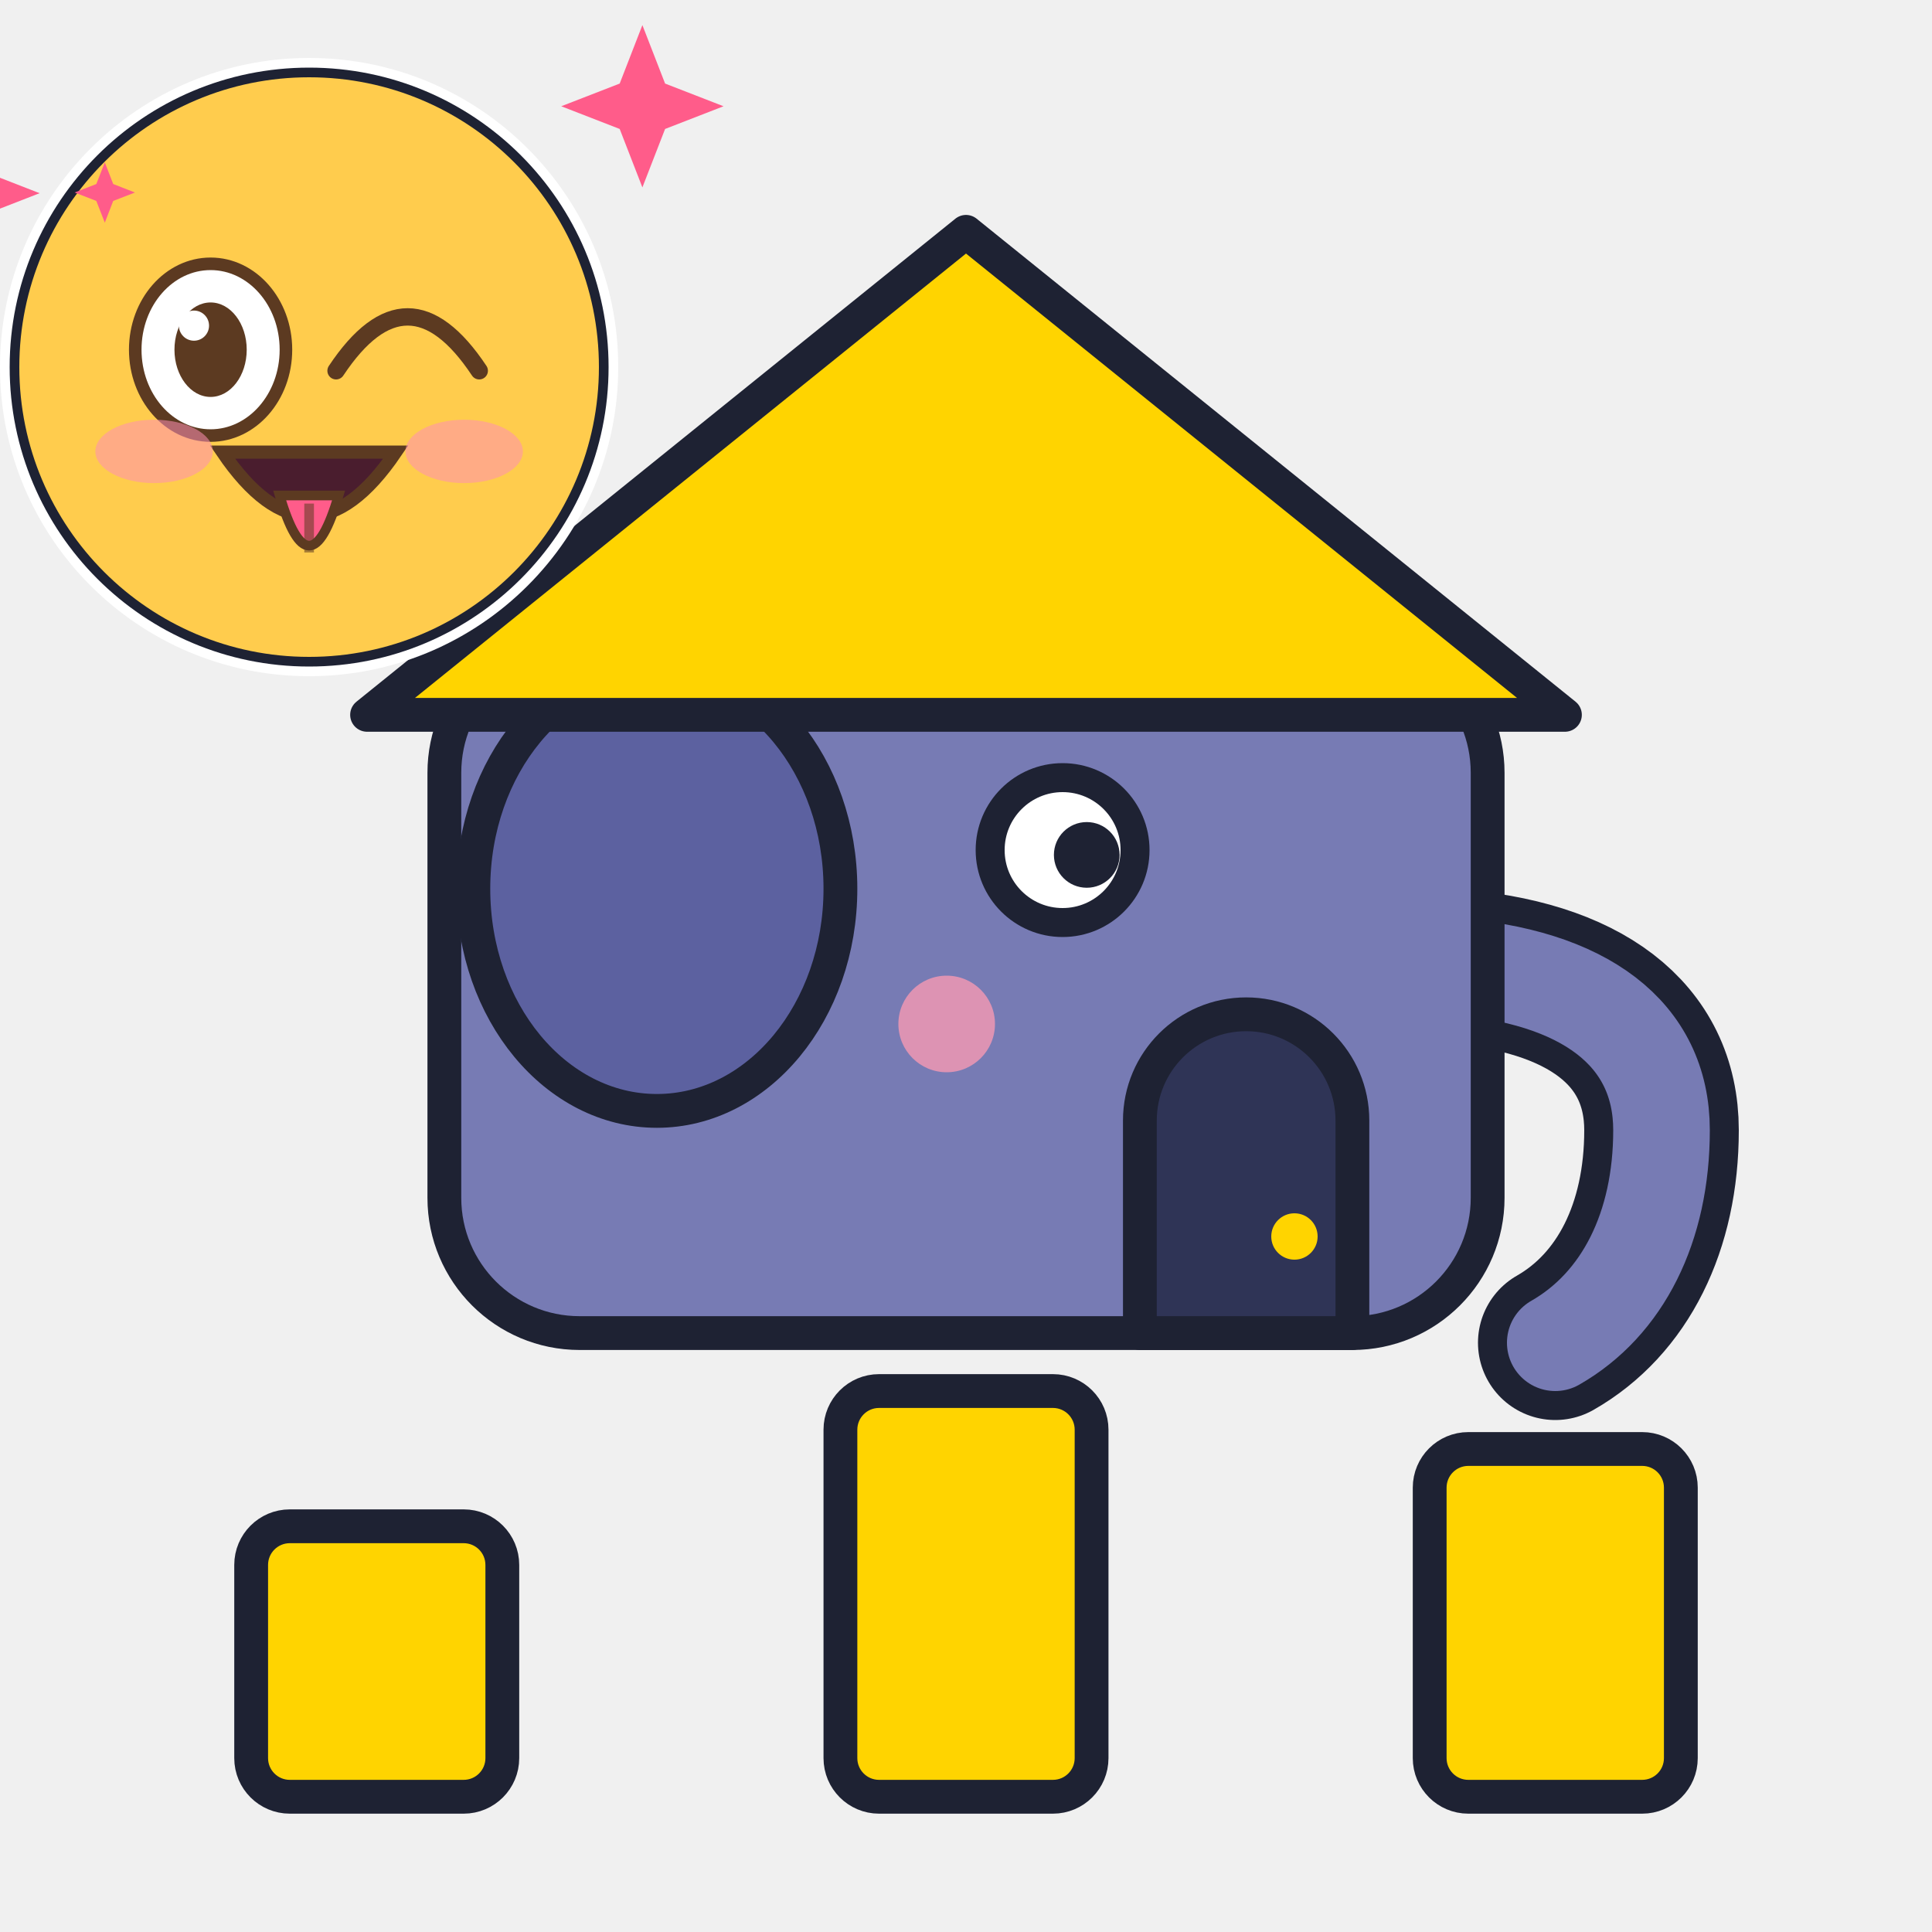
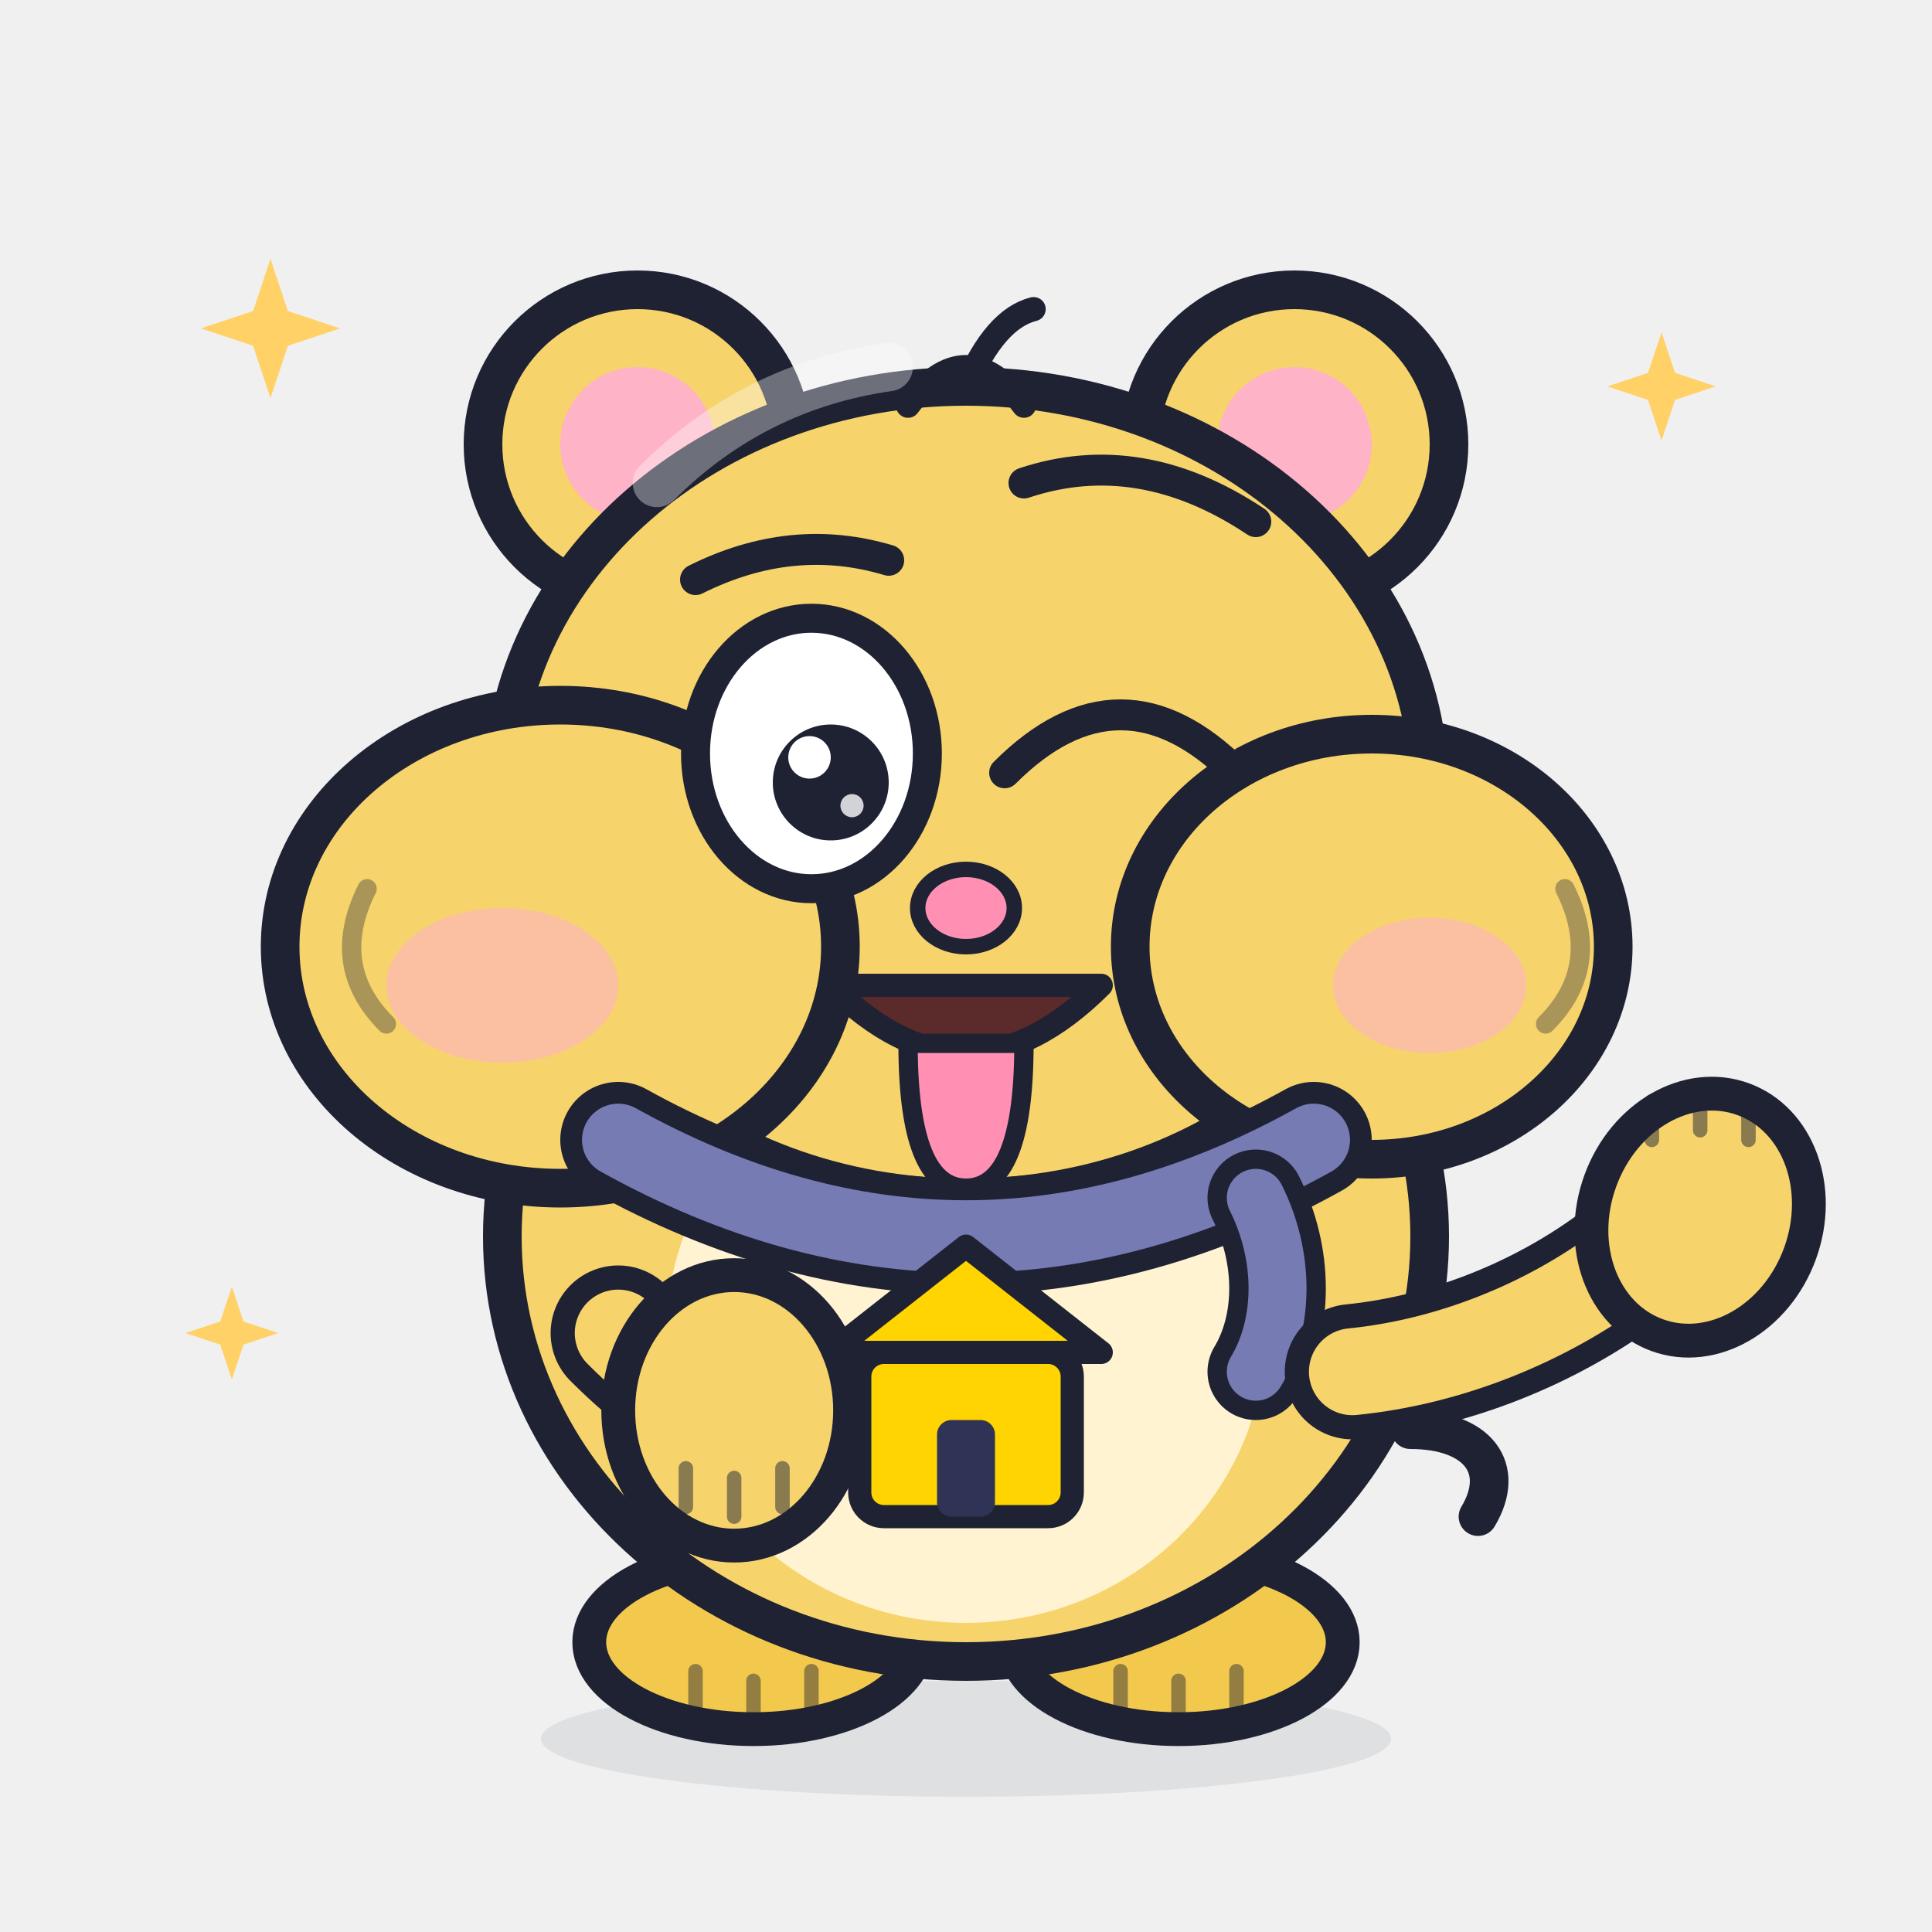
- <svg xmlns="http://www.w3.org/2000/svg" viewBox="0 0 200 200" width="200" height="200" role="img" aria-label="ClickHouse 小象 · 吐舌头 Tongue Out">
+ <svg xmlns="http://www.w3.org/2000/svg" viewBox="0 0 200 200" width="88" height="88" role="img" aria-label="ClickHouse 仓鼠 · 吐舌头 Tongue Out">
  <style>
- .ex-motion { animation: ex-sway 2.0s ease-in-out infinite; transform-box: fill-box; transform-origin: 50% 50%; }
- .ex-anim-tear { animation: ex-tear 1.8s ease-in infinite; transform-box: fill-box; transform-origin: center; }
- .ex-anim-sweat { animation: ex-tear 1.5s ease-in infinite; transform-box: fill-box; transform-origin: center; }
- .ex-anim-heart { animation: ex-heart 2.2s ease-out infinite; transform-box: fill-box; transform-origin: center; }
- .ex-anim-spark { animation: ex-spark 1.9s ease-in-out infinite; transform-box: fill-box; transform-origin: center; }
- .ex-anim-rain { animation: ex-rain 1.4s linear infinite; transform-box: fill-box; transform-origin: center; }
- .ex-anim-confetti { animation: ex-confetti 2.4s linear infinite; transform-box: fill-box; transform-origin: center; }
- .ex-anim-pulse { animation: ex-pulse 1.6s ease-in-out infinite; transform-box: fill-box; transform-origin: center; }
- .ex-anim-knock { animation: ex-knock 0.55s ease-in-out infinite; transform-box: fill-box; transform-origin: center; }
- .ex-anim-knockline { animation: ex-knockline 0.55s ease-out infinite; transform-box: fill-box; transform-origin: center; }
- .ex-anim-palm { animation: ex-palm 0.9s ease-in-out infinite; transform-box: fill-box; transform-origin: center; }
- .ex-anim-steam { animation: ex-steam 1.8s ease-out infinite; transform-box: fill-box; transform-origin: center; }
- .ex-anim-shock { animation: ex-shock 0.5s ease-in-out infinite; transform-box: fill-box; transform-origin: center; }
- .ex-anim-please { animation: ex-please 1.4s ease-in-out infinite; transform-box: fill-box; transform-origin: center; }
- .ex-anim-drift { animation: ex-drift 4.5s ease-in-out infinite; transform-box: fill-box; transform-origin: center; }
- @keyframes ex-sway { 0%,100% { transform: rotate(0deg); } 50% { transform: rotate(3deg); } }
- @keyframes ex-tear { 0% { transform: translateY(0); opacity: 0; } 18% { opacity: 1; } 100% { transform: translateY(8.58px); opacity: 0; } }
- @keyframes ex-heart { 0% { transform: translateY(0) scale(.65); opacity: 0; } 20% { opacity: 1; } 100% { transform: translateY(-14.04px) scale(1.15); opacity: 0; } }
- @keyframes ex-spark { 0%,100% { transform: scale(.6) rotate(0deg); opacity: .3; } 50% { transform: scale(1.15) rotate(25deg); opacity: 1; } }
- @keyframes ex-rain { 0% { transform: translateY(0); opacity: 0; } 20% { opacity: 1; } 100% { transform: translateY(9.36px); opacity: 0; } }
- @keyframes ex-confetti { 0% { transform: translateY(-4px) rotate(0deg); opacity: 1; } 100% { transform: translateY(14px) rotate(200deg); opacity: 0; } }
- @keyframes ex-pulse { 0%,100% { transform: scale(1); opacity: .35; } 50% { transform: scale(1.18); opacity: .7; } }
- @keyframes ex-knock { 0%,100% { transform: translateX(3.51px); } 35% { transform: translateX(0); } }
- @keyframes ex-knockline { 0%,100% { transform: scaleX(.6); opacity: .35; } 35% { transform: scaleX(1); opacity: 1; } }
- @keyframes ex-palm { 0%,100% { transform: translateY(0) rotate(0deg); } 50% { transform: translateY(-1px) rotate(-4deg); } }
- @keyframes ex-steam { 0% { transform: translateY(0); opacity: .7; } 100% { transform: translateY(-7.02px); opacity: 0; } }
- @keyframes ex-shock { 0%,100% { transform: scaleX(.7); opacity: .4; } 50% { transform: scaleX(1.25); opacity: 1; } }
- @keyframes ex-please { 0%,100% { transform: translateY(0); } 50% { transform: translateY(-1.5px); } }
- @keyframes ex-drift { 0%,100% { transform: translateY(0); } 50% { transform: translateY(-1.56px); } }
- @media (prefers-reduced-motion: reduce) {
-   .ex-motion, [class*="ex-anim-"] { animation: none !important; }
- }
- </style>
+   .ex-motion { animation: ex-bob 2.2s ease-in-out infinite; transform-box: fill-box; transform-origin: 50% 50%; }
+   .ex-anim-tear { animation: ex-tear 1.8s ease-in infinite; transform-box: fill-box; transform-origin: center; }
+   .ex-anim-sweat { animation: ex-tear 1.5s ease-in infinite; transform-box: fill-box; transform-origin: center; }
+   .ex-anim-heart { animation: ex-heart 2.2s ease-out infinite; transform-box: fill-box; transform-origin: center; }
+   .ex-anim-spark { animation: ex-spark 1.9s ease-in-out infinite; transform-box: fill-box; transform-origin: center; }
+   .ex-anim-rain { animation: ex-rain 1.4s linear infinite; transform-box: fill-box; transform-origin: center; }
+   .ex-anim-confetti { animation: ex-confetti 2.4s linear infinite; transform-box: fill-box; transform-origin: center; }
+   .ex-anim-pulse { animation: ex-pulse 1.6s ease-in-out infinite; transform-box: fill-box; transform-origin: center; }
+   .ex-anim-knock { animation: ex-knock 0.55s ease-in-out infinite; transform-box: fill-box; transform-origin: center; }
+   .ex-anim-knockline { animation: ex-knockline 0.55s ease-out infinite; transform-box: fill-box; transform-origin: center; }
+   .ex-anim-palm { animation: ex-palm 0.9s ease-in-out infinite; transform-box: fill-box; transform-origin: center; }
+   .ex-anim-steam { animation: ex-steam 1.8s ease-out infinite; transform-box: fill-box; transform-origin: center; }
+   .ex-anim-shock { animation: ex-shock 0.5s ease-in-out infinite; transform-box: fill-box; transform-origin: center; }
+   @keyframes ex-bob { 0%,100% { transform: translateY(0); } 50% { transform: translateY(-2.5px); } }
+   @keyframes ex-bounce { 0%,100% { transform: translateY(0); } 40% { transform: translateY(-6px); } 60% { transform: translateY(-2px); } }
+   @keyframes ex-tremble { 0%,100% { transform: translateX(0); } 25% { transform: translateX(-1px); } 75% { transform: translateX(1px); } }
+   @keyframes ex-sway { 0%,100% { transform: rotate(0deg); } 50% { transform: rotate(2deg); } }
+   @keyframes ex-shake { 0%,100% { transform: translateX(0); } 20% { transform: translateX(-4.24px); } 40% { transform: translateX(4.24px); } 60% { transform: translateX(-2.75px); } 80% { transform: translateX(1.75px); } }
+   @keyframes ex-tear { 0% { transform: translateY(0); opacity: 0; } 18% { opacity: 1; } 100% { transform: translateY(8.58px); opacity: 0; } }
+   @keyframes ex-heart { 0% { transform: translateY(0) scale(.65); opacity: 0; } 20% { opacity: 1; } 100% { transform: translateY(-14.04px) scale(1.15); opacity: 0; } }
+   @keyframes ex-spark { 0%,100% { transform: scale(.6) rotate(0deg); opacity: .3; } 50% { transform: scale(1.15) rotate(25deg); opacity: 1; } }
+   @keyframes ex-rain { 0% { transform: translateY(0); opacity: 0; } 20% { opacity: 1; } 100% { transform: translateY(9.36px); opacity: 0; } }
+   @keyframes ex-confetti { 0% { transform: translateY(-4px) rotate(0deg); opacity: 1; } 100% { transform: translateY(14px) rotate(200deg); opacity: 0; } }
+   @keyframes ex-pulse { 0%,100% { transform: scale(1); opacity: .35; } 50% { transform: scale(1.18); opacity: .7; } }
+   @keyframes ex-knock { 0%,100% { transform: translateX(3.51px); } 35% { transform: translateX(0); } }
+   @keyframes ex-knockline { 0%,100% { transform: scaleX(.6); opacity: .35; } 35% { transform: scaleX(1); opacity: 1; } }
+   @keyframes ex-palm { 0%,100% { transform: translateY(0) rotate(0deg); } 50% { transform: translateY(-1px) rotate(-4deg); } }
+   @keyframes ex-steam { 0% { transform: translateY(0); opacity: .7; } 100% { transform: translateY(-7.02px); opacity: 0; } }
+   @keyframes ex-shock { 0%,100% { transform: scaleX(.7); opacity: .4; } 50% { transform: scaleX(1.25); opacity: 1; } }
+   @keyframes ex-drift { 0%,100% { transform: translateY(0); } 50% { transform: translateY(-1.56px); } }
+   @media (prefers-reduced-motion: reduce) {
+     .ex-motion, [class*="ex-anim-"] { animation: none !important; }
+   }
+   </style>
  <g class="ex-motion ex-tongue">
    <g class="ex-base">
-       <g fill="#FFD400" stroke="#1E2233" stroke-width="3.5">
-         <rect x="26" y="158" width="26" height="28" rx="4" />
-         <rect x="87" y="144" width="26" height="42" rx="4" />
-         <rect x="148" y="150" width="26" height="36" rx="4" />
+       <ellipse cx="100" cy="180" rx="44" ry="6" fill="#1E2233" opacity=".08" />
+       <path d="M146 148c7 0 10 4 7 9" fill="none" stroke="#1E2233" stroke-width="4" stroke-linecap="round" />
+       <g fill="#F2C94C" stroke="#1E2233" stroke-width="3.5">
+         <ellipse cx="78" cy="170" rx="17" ry="9" />
+         <ellipse cx="122" cy="170" rx="17" ry="9" />
      </g>
-       <path d="M150 100c14 1 22 7 22 17s-4 18-11 22" fill="none" stroke="#1E2233" stroke-width="16" stroke-linecap="round" />
-       <path d="M150 100c14 1 22 7 22 17s-4 18-11 22" fill="none" stroke="#777BB4" stroke-width="10" stroke-linecap="round" />
-       <rect x="46" y="66" width="108" height="72" rx="14" fill="#777BB4" stroke="#1E2233" stroke-width="3.5" />
-       <ellipse cx="68" cy="92" rx="19" ry="23" fill="#5C61A0" stroke="#1E2233" stroke-width="3.5" />
-       <path d="M38 74 100 24l62 50z" fill="#FFD400" stroke="#1E2233" stroke-width="3.5" stroke-linejoin="round" />
-       <path d="M118 138v-22a11 11 0 0 1 22 0v22z" fill="#2F3456" stroke="#1E2233" stroke-width="3.5" stroke-linejoin="round" />
-       <circle cx="134" cy="128" r="2.4" fill="#FFD400" />
-       <circle cx="110" cy="88" r="7.5" fill="#ffffff" stroke="#1E2233" stroke-width="3" />
-       <circle cx="112.5" cy="88.5" r="3.4" fill="#1E2233" />
-       <circle cx="98" cy="106" r="5" fill="#FF9BB3" opacity=".75" />
+       <g stroke="#1E2233" stroke-width="1.5" opacity=".45" stroke-linecap="round">
+         <path d="M72 173v4" />
+         <path d="M78 174v4" />
+         <path d="M84 173v4" />
+         <path d="M116 173v4" />
+         <path d="M122 174v4" />
+         <path d="M128 173v4" />
+       </g>
+       <ellipse cx="100" cy="128" rx="48" ry="44" fill="#F6D36B" stroke="#1E2233" stroke-width="4" />
+       <ellipse cx="100" cy="138" rx="31" ry="30" fill="#FFF3D1" />
+       <g fill="#F6D36B" stroke="#1E2233" stroke-width="4">
+         <circle cx="66" cy="46" r="16" />
+         <circle cx="134" cy="46" r="16" />
+       </g>
+       <g fill="#FFB3C7">
+         <circle cx="66" cy="46" r="8" />
+         <circle cx="134" cy="46" r="8" />
+       </g>
+       <ellipse cx="100" cy="82" rx="48" ry="42" fill="#F6D36B" stroke="#1E2233" stroke-width="4" />
+       <path d="M94 42q6-8 12 0M100 40q3-7 7-8" fill="none" stroke="#1E2233" stroke-width="2.5" stroke-linecap="round" />
+       <g fill="#F6D36B" stroke="#1E2233" stroke-width="4">
+         <ellipse cx="58" cy="98" rx="29" ry="25" />
+         <ellipse cx="142" cy="98" rx="25" ry="22" />
+       </g>
+       <path d="M38 92q-4 8 2 14M162 92q4 8-2 14" fill="none" stroke="#1E2233" stroke-width="2" opacity=".35" stroke-linecap="round" />
+       <path d="M64 118q36 20 72 0" fill="none" stroke="#1E2233" stroke-width="12" stroke-linecap="round" />
+       <path d="M64 118q36 20 72 0" fill="none" stroke="#777BB4" stroke-width="7.5" stroke-linecap="round" />
+       <path d="M130 124c3 6 3 13 0 18" fill="none" stroke="#1E2233" stroke-width="10" stroke-linecap="round" />
+       <path d="M130 124c3 6 3 13 0 18" fill="none" stroke="#777BB4" stroke-width="6" stroke-linecap="round" />
+       <line x1="100" y1="130" x2="100" y2="136" stroke="#1E2233" stroke-width="2" />
+       <rect x="89" y="140" width="22" height="17" rx="2.5" fill="#FFD400" stroke="#1E2233" stroke-width="2.4" />
+       <path d="M86 140l14-11 14 11z" fill="#FFD400" stroke="#1E2233" stroke-width="2.4" stroke-linejoin="round" />
+       <rect x="97" y="147" width="6" height="10" rx="1.5" fill="#2F3456" />
+       <path d="M68 50q10-10 24-12" fill="none" stroke="#FFF" stroke-width="5" opacity=".35" stroke-linecap="round" />
    </g>
-     <g>
-       <circle cx="32" cy="38" r="32" fill="#FFFFFF" />
-       <circle cx="32" cy="38" r="31" fill="#1E2233" />
-       <g class="ex-face">
-         <circle cx="32" cy="38" r="30" fill="#FFCC4D" />
-         <ellipse cx="21.8" cy="36.2" rx="7.8" ry="8.89" fill="#FFFFFF" stroke="#5C3A21" stroke-width="1.3" />
-         <ellipse cx="21.8" cy="36.2" rx="3.74" ry="4.89" fill="#5C3A21" />
-         <circle cx="20.08" cy="33.71" r="1.56" fill="#FFFFFF" />
-         <path d="M 34.79,38.38 Q 42.2,27.23 49.61,38.38" fill="none" stroke="#5C3A21" stroke-width="1.8" stroke-linecap="round" />
-         <path d="M 23.03,46.8 Q 32,59.99 40.97,46.8 Z" fill="#4A1D2E" stroke="#5C3A21" stroke-width="1.36" />
-         <path d="M 28.95,51.29 Q 32,61.68 35.05,51.29 Z" fill="#FF5C8A" stroke="#5C3A21" stroke-width="1" />
-         <path d="M 32,52.13 L 32,57.19" stroke="#5C3A21" stroke-width="1" opacity=".55" />
-         <ellipse cx="15.95" cy="46.73" rx="6.08" ry="3.28" fill="#FF8FB3" opacity="0.55" />
-         <ellipse cx="48.05" cy="46.73" rx="6.08" ry="3.28" fill="#FF8FB3" opacity="0.55" />
-         <path class="ex-anim-spark" style="animation-delay:0.2s" d="M 10.85,16.81 L 11.72,19.05 L 13.97,19.93 L 11.72,20.8 L 10.85,23.05 L 9.97,20.8 L 7.73,19.93 L 9.97,19.05 Z" fill="#FF5C8A" />
+     <g class="ex-face">
+       <ellipse cx="84" cy="78" rx="12" ry="14" fill="#FFF" stroke="#1E2233" stroke-width="3" />
+       <circle cx="86" cy="81" r="6" fill="#1E2233" />
+       <circle cx="83.8" cy="78.4" r="2.2" fill="#FFF" />
+       <circle cx="88.2" cy="83.4" r="1.2" fill="#FFF" opacity=".8" />
+       <path d="M104 80q12-12 24 0" fill="none" stroke="#1E2233" stroke-width="3.2" stroke-linecap="round" />
+       <path d="M72 60q10-5 20-2" fill="none" stroke="#1E2233" stroke-width="3.2" stroke-linecap="round" />
+       <path d="M106 50q12-4 24 4" fill="none" stroke="#1E2233" stroke-width="3.2" stroke-linecap="round" />
+       <ellipse cx="100" cy="94" rx="5" ry="4" fill="#FF8FB3" stroke="#1E2233" stroke-width="1.6" />
+       <path d="M86 102q14 14 28 0z" fill="#5B2A2A" stroke="#1E2233" stroke-width="2.4" stroke-linejoin="round" />
+       <path d="M94 108c0 10 2 15 6 15s6-5 6-15z" fill="#FF8FB3" stroke="#1E2233" stroke-width="2" stroke-linejoin="round" />
+       <ellipse cx="52" cy="102" rx="12" ry="8" fill="#FFB3C7" opacity="0.6" />
+       <ellipse cx="148" cy="102" rx="10" ry="7" fill="#FFB3C7" opacity="0.6" />
+     </g>
+     <g class="ex-arms">
+       <path d="M64 138c4 4 8 7 12 8" fill="none" stroke="#1E2233" stroke-width="14" stroke-linecap="round" />
+       <path d="M64 138c4 4 8 7 12 8" fill="none" stroke="#F6D36B" stroke-width="9" stroke-linecap="round" />
+       <ellipse cx="76" cy="146" rx="12" ry="14" fill="#F6D36B" stroke="#1E2233" stroke-width="3.5" />
+       <g stroke="#1E2233" stroke-width="1.5" opacity=".5" stroke-linecap="round">
+         <path d="M71 152v4" />
+         <path d="M76 153v4" />
+         <path d="M81 152v4" />
+       </g>
+       <path d="M140 142c10-1 20-5 28-11" fill="none" stroke="#1E2233" stroke-width="14" stroke-linecap="round" />
+       <path d="M140 142c10-1 20-5 28-11" fill="none" stroke="#F6D36B" stroke-width="9" stroke-linecap="round" />
+       <ellipse cx="176" cy="126" rx="11" ry="13" fill="#F6D36B" stroke="#1E2233" stroke-width="3.5" transform="rotate(20 176 126)" />
+       <g stroke="#1E2233" stroke-width="1.5" opacity=".5" stroke-linecap="round">
+         <path d="M171 118v-4" />
+         <path d="M176 117v-4" />
+         <path d="M181 118v-4" />
      </g>
    </g>
-     <path class="ex-anim-spark" style="animation-delay:0s" d="M 66.5,2.6 L 68.85,8.65 L 74.9,11 L 68.85,13.35 L 66.5,19.4 L 64.15,13.35 L 58.1,11 L 64.15,8.65 Z" fill="#FF5C8A" />
-     <path class="ex-anim-spark" style="animation-delay:0.5s" d="M -2.5,13.4 L -0.65,18.15 L 4.1,20 L -0.65,21.85 L -2.5,26.6 L -4.35,21.85 L -9.1,20 L -4.35,18.15 Z" fill="#FF5C8A" />
+     <g class="ex-effects">
+       <g class="ex-anim-spark" style="animation-delay:0s" transform="translate(28 34) scale(0.9)">
+         <path d="M0 -8L2 -2 8 0 2 2 0 8-2 2-8 0-2-2Z" fill="#FFD166" />
+       </g>
+       <g class="ex-anim-spark" style="animation-delay:0.5s" transform="translate(172 40) scale(0.7)">
+         <path d="M0 -8L2 -2 8 0 2 2 0 8-2 2-8 0-2-2Z" fill="#FFD166" />
+       </g>
+       <g class="ex-anim-spark" style="animation-delay:0.9s" transform="translate(24 138) scale(0.6)">
+         <path d="M0 -8L2 -2 8 0 2 2 0 8-2 2-8 0-2-2Z" fill="#FFD166" />
+       </g>
+     </g>
  </g>
</svg>
